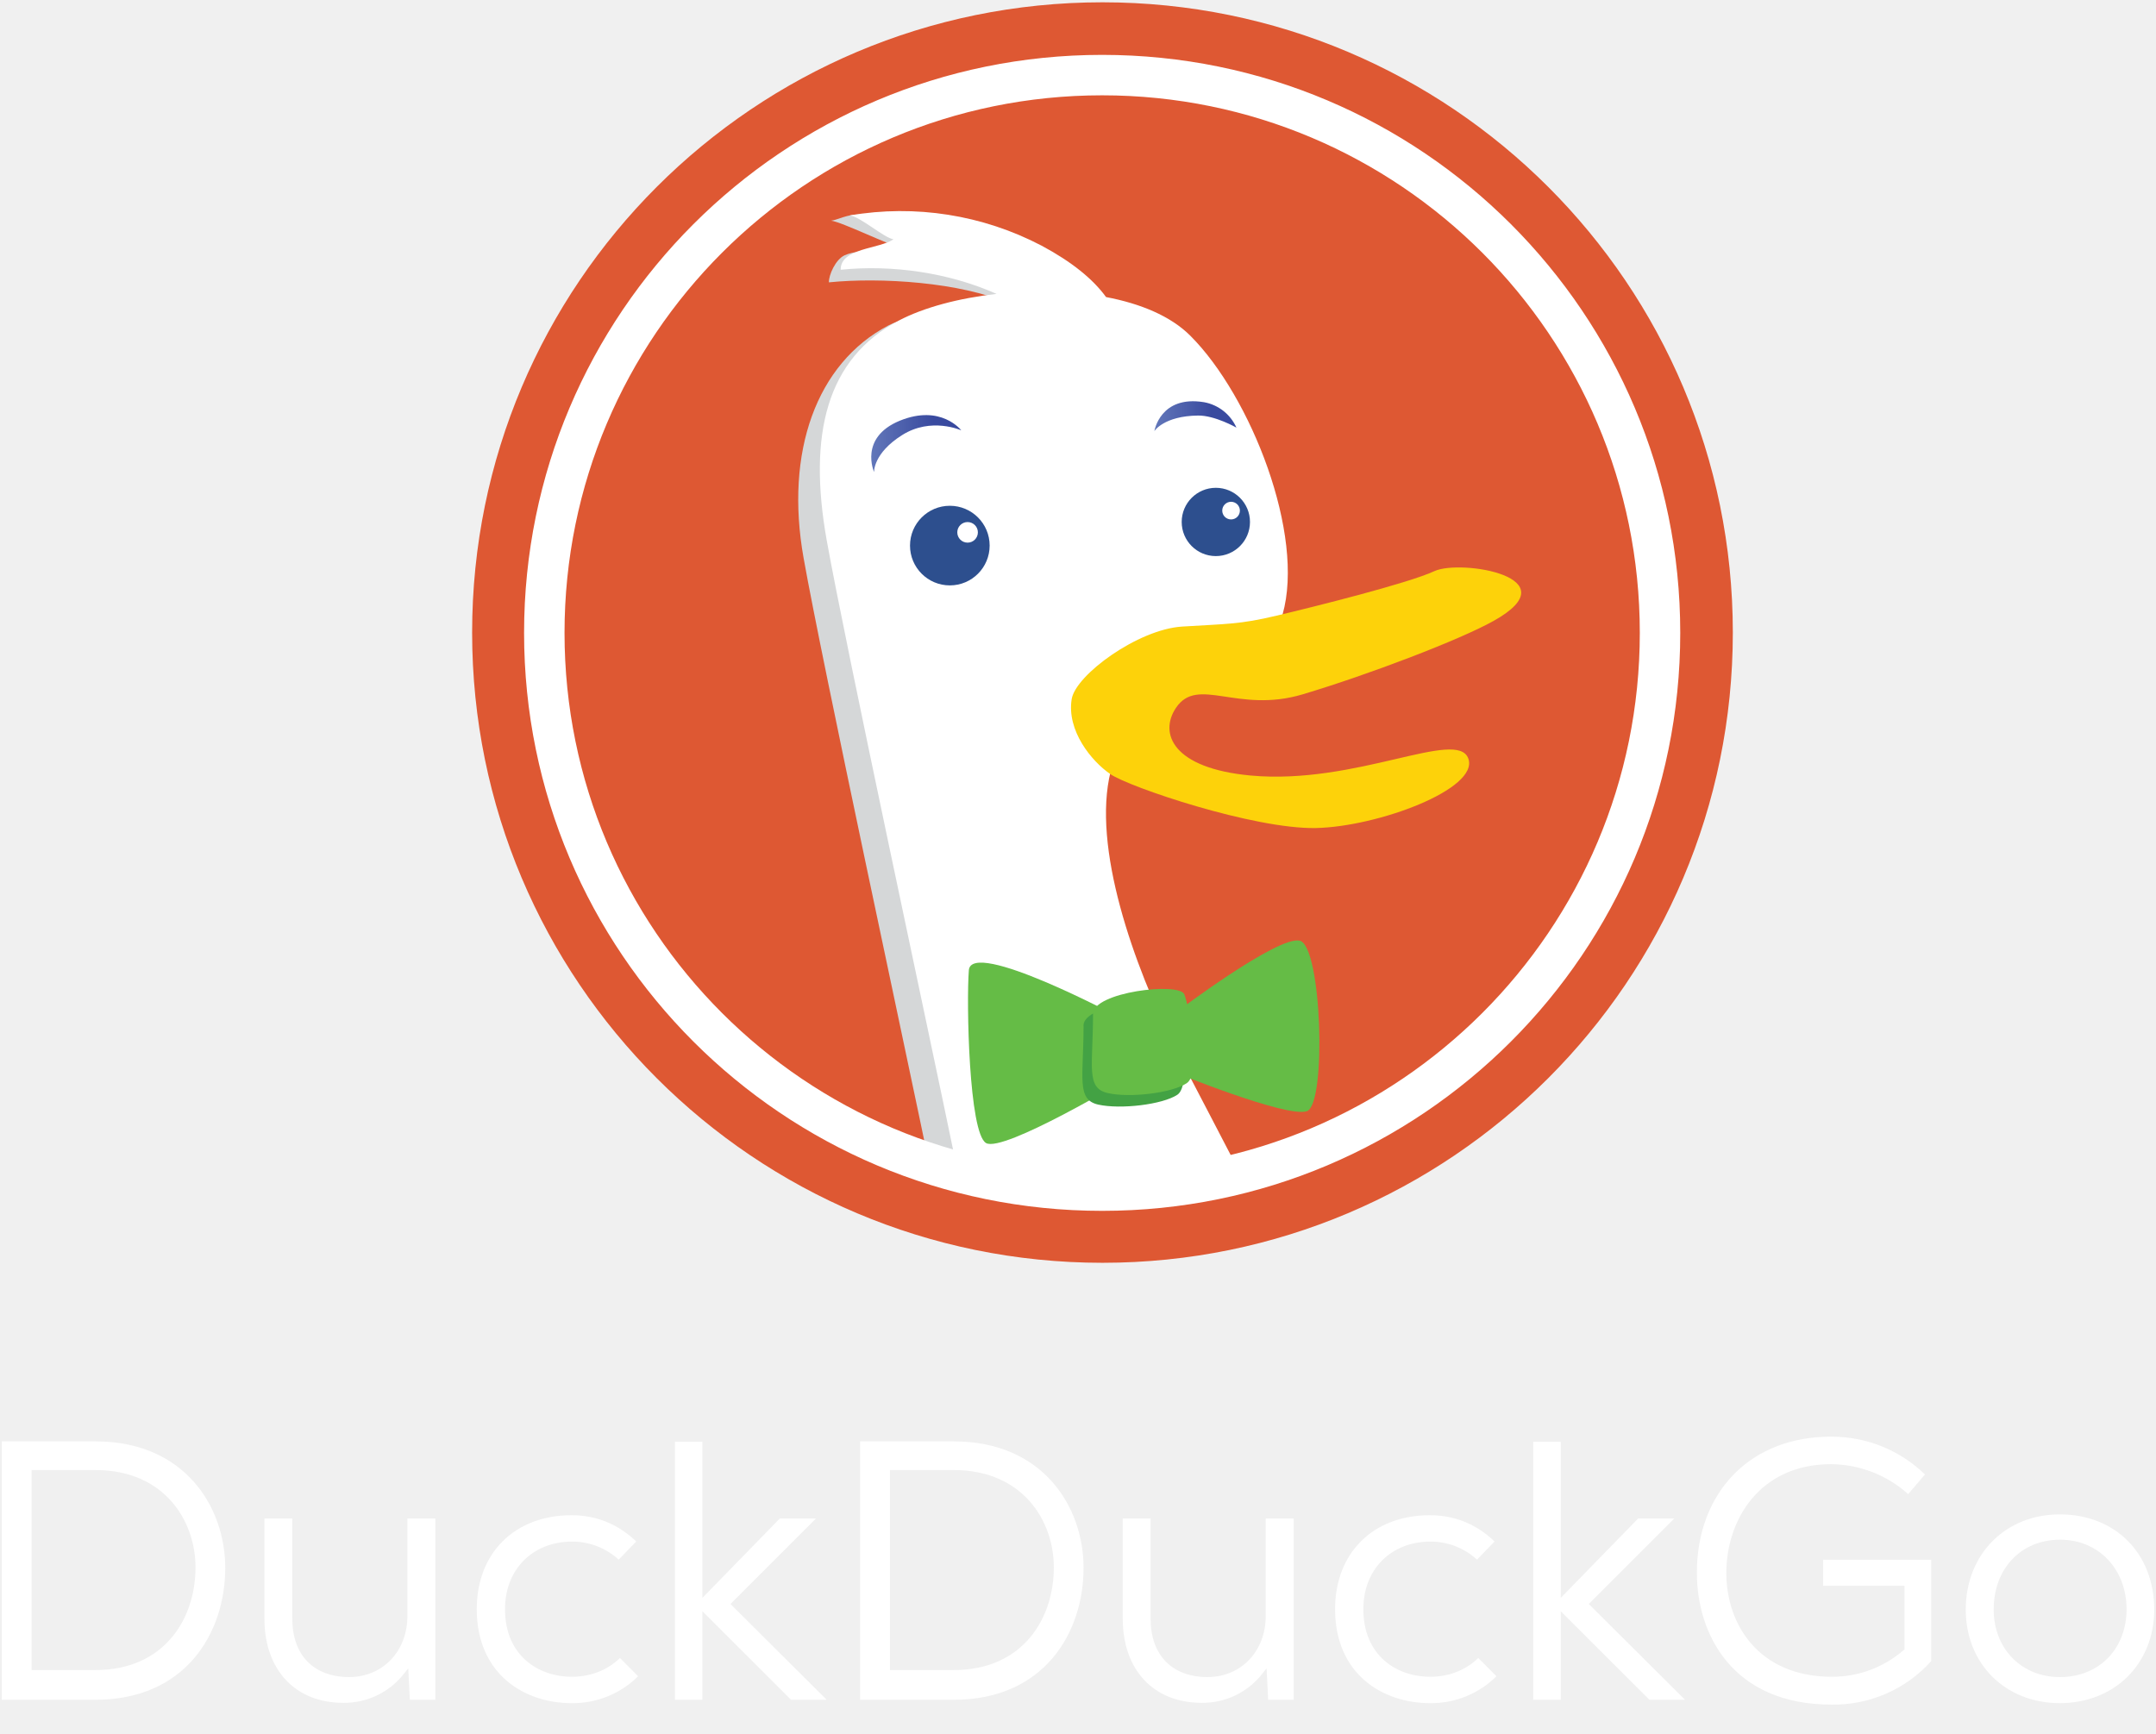
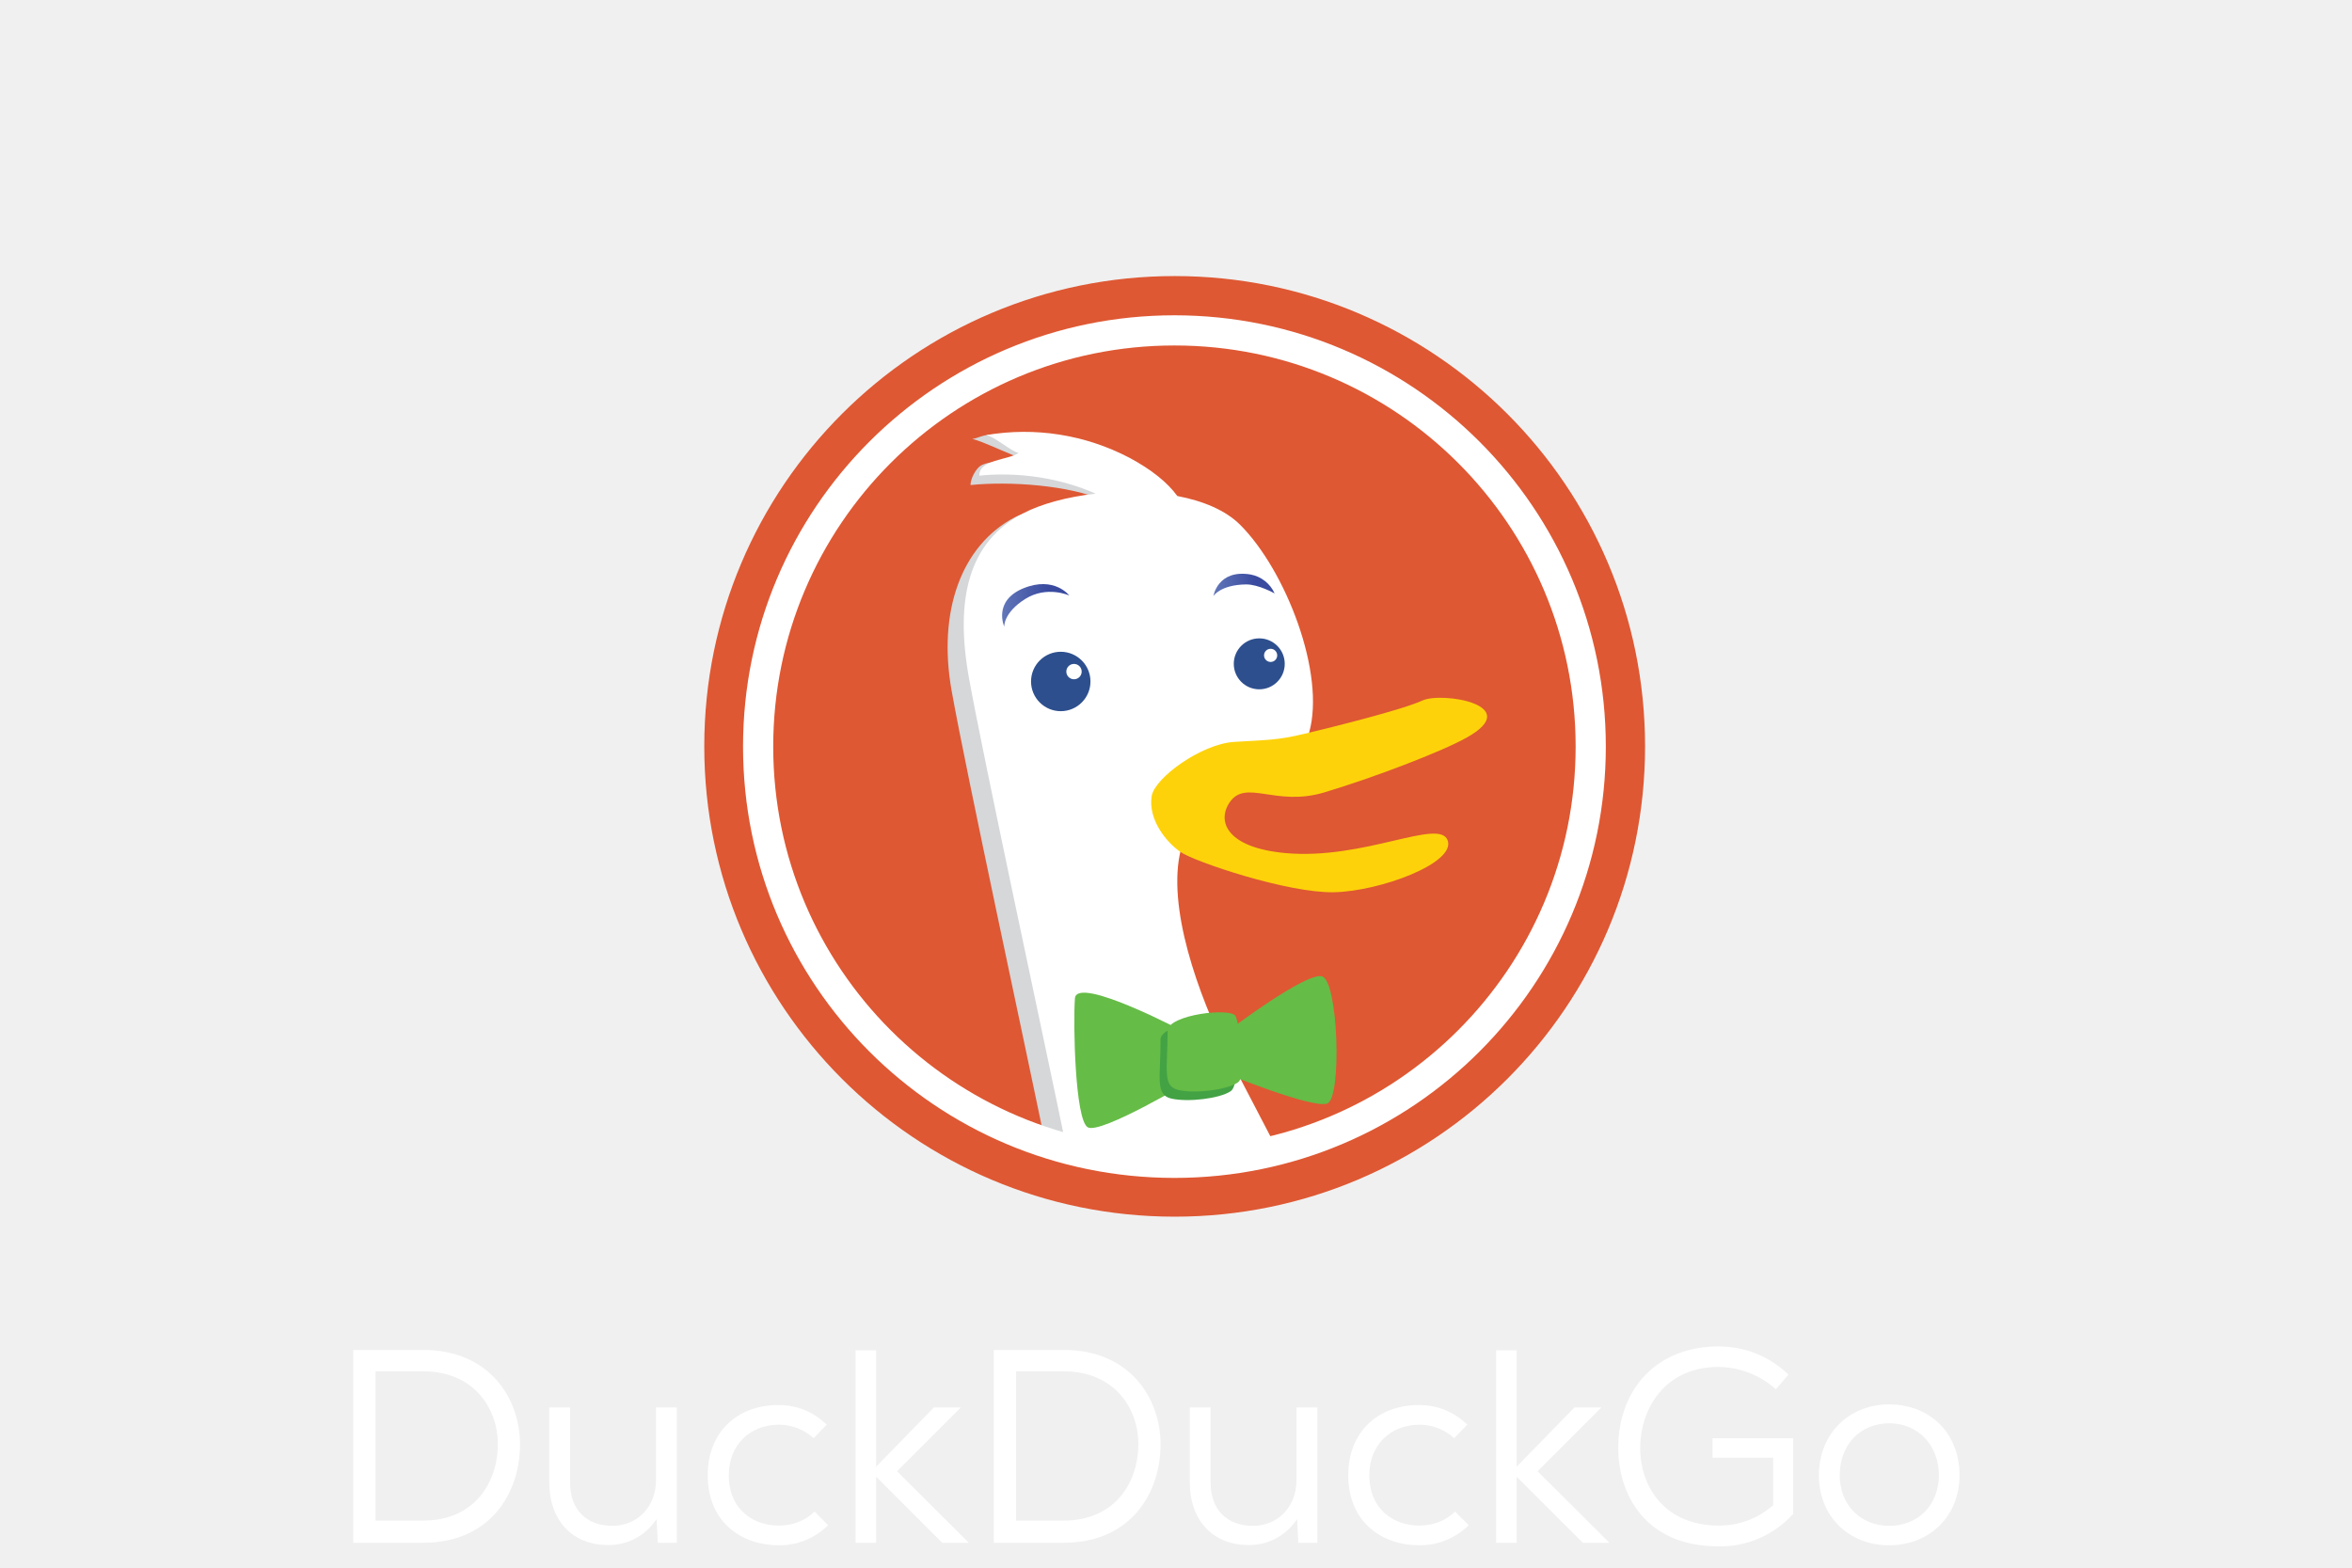
- <svg xmlns="http://www.w3.org/2000/svg" xmlns:xlink="http://www.w3.org/1999/xlink" width="199px" height="160px" viewBox="0 0 205 165">
+ <svg xmlns="http://www.w3.org/2000/svg" xmlns:xlink="http://www.w3.org/1999/xlink" viewBox="5 -35 200 200" preserveAspectRatio="xMidYMid meet" width="300px" height="200px">
  <defs>
    <clipPath id="a">
      <circle cx="127.33" cy="78.97" r="52" />
    </clipPath>
    <linearGradient id="b" gradientUnits="userSpaceOnUse" x1="1893.32" y1="-2381.98" x2="1901.89" y2="-2381.98" gradientTransform="matrix(1 0 0 -1 -1788 -2321)">
      <stop offset=".01" stop-color="#6176b9" />
      <stop offset=".69" stop-color="#394a9f" />
    </linearGradient>
    <linearGradient id="c" gradientUnits="userSpaceOnUse" x1="1920.27" y1="-2379.37" x2="1928.08" y2="-2379.37" gradientTransform="matrix(1 0 0 -1 -1788 -2321)">
      <stop offset=".01" stop-color="#6176b9" />
      <stop offset=".69" stop-color="#394a9f" />
    </linearGradient>
    <path id="d" d="M22.56 180.57v-24.6h8.92c8.49 0 12.35 6.24 12.35 12.04 0 6.25-3.82 12.56-12.35 12.56h-8.92zm2.84-2.83h6.08c6.57 0 9.52-4.9 9.52-9.77 0-4.46-2.98-9.27-9.52-9.27H25.4v19.04zm29.66 3.12c-4.56 0-7.5-3.14-7.5-8v-9.55h2.65v9.52c0 3.5 2.04 5.58 5.45 5.58 3.2-.03 5.51-2.48 5.51-5.83v-9.27h2.66v17.26H61.4l-.15-3-.41.52a7.2 7.2 0 0 1-5.8 2.77zm21.73.03c-4.5 0-9.02-2.77-9.02-8.95 0-5.35 3.62-8.94 9.02-8.94 2.36 0 4.43.84 6.16 2.5l-1.67 1.73a6.53 6.53 0 0 0-4.42-1.72c-3.77 0-6.4 2.65-6.4 6.43 0 4.45 3.2 6.44 6.36 6.44 1.78 0 3.4-.63 4.58-1.79l1.73 1.74a8.8 8.8 0 0 1-6.34 2.56zm20.9-.32l-8.44-8.43v8.43h-2.62v-24.56h2.62v14.86l7.37-7.56h3.44l-8.14 8.14 9.13 9.09v.03z" />
  </defs>
  <circle stroke="#DE5833" stroke-width="5" cx="104.83" cy="60.219" r="57.5" fill="#DE5833" />
  <g transform="translate(-22.5 -18.75)">
    <g clip-path="url(#a)">
      <path d="M138.46 132.53c-2.51-4.88-4.91-9.37-6.4-12.34-3.96-7.93-7.94-19.11-6.13-26.32.33-1.31-3.73-48.51-6.6-50.03-3.19-1.7-10.12-3.94-13.71-4.54-2.5-.4-3.07.3-4.12.46.99.1 5.7 2.42 6.61 2.55-.91.62-3.6-.02-5.32.74-.87.4-1.52 1.88-1.5 2.58 4.9-.5 12.56-.01 17.1 2-3.61.41-9.09.87-11.45 2.11-6.84 3.6-9.86 12.03-8.06 22.13 1.79 10.08 9.72 46.85 12.25 59.13 2.52 12.27 31.51 9.7 27.32 1.53z" fill="#D5D7D8" />
      <path d="M142.1 133.72c-3.01-5.97-6.08-11.68-7.86-15.22-3.97-7.94-7.93-19.11-6.13-26.32.34-1.31.34-6.67 1.43-7.38 8.41-5.5 7.81-.19 11.19-2.65 1.74-1.27 3.13-2.8 3.74-4.9 2.16-7.58-3-20.77-8.78-26.54-1.88-1.88-4.76-3.06-8.02-3.68-1.25-1.72-3.27-3.36-6.13-4.89a28.86 28.86 0 0 0-18.27-2.88c1 .1 3.26 2.14 4.17 2.27-1.38.94-5.05.82-5.03 2.9 4.92-.5 10.3.28 14.84 2.3-3.6.4-6.96 1.3-9.31 2.54-6.86 3.6-8.66 10.81-6.86 20.91 1.81 10.1 9.74 46.88 12.26 59.13 2.53 12.26 32.5 11.8 28.77 4.41z" fill="#FFF" />
    </g>
    <circle r="3.79" cx="112.8" cy="70.69" fill="#2D4F8E" />
    <circle r=".98" cx="114.49" cy="69.43" fill="#FFF" />
    <circle r="3.25" cx="138.12" cy="68.44" fill="#2D4F8E" />
    <circle r=".84" cx="139.57" cy="67.36" fill="#FFF" />
    <path fill="url(#b)" d="M113.89 59.72s-2.86-1.3-5.63.45c-2.77 1.74-2.67 3.52-2.67 3.52s-1.47-3.28 2.45-4.89c3.93-1.6 5.85.92 5.85.92z" />
    <path fill="url(#c)" d="M140.08 59.46s-2.05-1.17-3.65-1.15c-3.27.04-4.16 1.48-4.16 1.48s.55-3.44 4.73-2.75a4.2 4.2 0 0 1 3.08 2.42z" />
    <path fill="#FDD20A" d="M124.4 85.3c.38-2.3 6.3-6.63 10.5-6.9 4.2-.26 5.5-.2 9-1.04 3.51-.83 12.54-3.08 15.03-4.24 2.5-1.15 13.1.57 5.63 4.74-3.23 1.81-11.94 5.13-18.17 6.99-6.22 1.86-9.99-1.78-12.06 1.28-1.64 2.43-.33 5.76 7.1 6.45 10.04.93 19.66-4.52 20.72-1.62 1.06 2.9-8.62 6.5-14.52 6.62-5.9.11-17.78-3.9-19.56-5.14-1.79-1.23-4.16-4.13-3.67-7.14z" />
    <g>
      <path fill="#65BC46" d="M128.94 115.6s-14.1-7.53-14.33-4.48c-.24 3.06 0 15.51 1.64 16.45 1.65.94 13.4-6.1 13.4-6.1l-.7-5.88zm5.4-.48s9.64-7.29 11.76-6.82c2.11.48 2.58 15.51.7 16.23-1.88.7-12.9-3.81-12.9-3.81l.45-5.6z" />
      <path fill="#43A244" d="M125.53 116.39c0 4.93-.71 7.05 1.4 7.52 2.12.47 6.11 0 7.53-.94 1.4-.94.23-7.28-.24-8.46-.47-1.18-8.7-.24-8.7 1.88z" />
      <path fill="#65BC46" d="M126.43 115.3c0 4.93-.71 7.04 1.4 7.51 2.11.48 6.1 0 7.52-.94 1.41-.94.24-7.28-.23-8.46-.47-1.18-8.7-.23-8.7 1.88z" />
    </g>
  </g>
  <circle cx="104.8" cy="60.249" r="53.1" fill="none" stroke="#FFF" stroke-width="3.85" />
  <g fill="#4C4C4C" transform="translate(-22.5 -18.75)">
    <use fill="#fff" xlink:href="#d" />
    <use fill="#fff" xlink:href="#d" x="81.7" />
    <path fill="#fff" d="M196.72 181.03c-9.46 0-12.81-6.75-12.81-12.52-.02-3.77 1.25-7.13 3.58-9.47 2.3-2.3 5.47-3.52 9.2-3.52 3.36 0 6.53 1.27 8.93 3.6l-1.6 1.87a11.12 11.12 0 0 0-7.33-2.85c-6.86 0-9.98 5.37-9.98 10.36 0 4.91 3.1 9.88 10.05 9.88 2.53 0 4.88-.87 6.81-2.52l.1-.07v-6.07h-7.74v-2.48h10.28v9.65a12.47 12.47 0 0 1-9.5 4.14zm21.73-.14c-5.18 0-8.95-3.74-8.95-8.91 0-5.25 3.77-9.06 8.95-9.06 5.3 0 8.99 3.73 8.99 9.06 0 5.17-3.78 8.91-8.99 8.91zm.04-15.56c-3.73 0-6.33 2.74-6.33 6.65 0 3.73 2.65 6.43 6.3 6.43 3.7 0 6.32-2.64 6.35-6.43 0-3.85-2.66-6.65-6.32-6.65z" />
  </g>
</svg>
